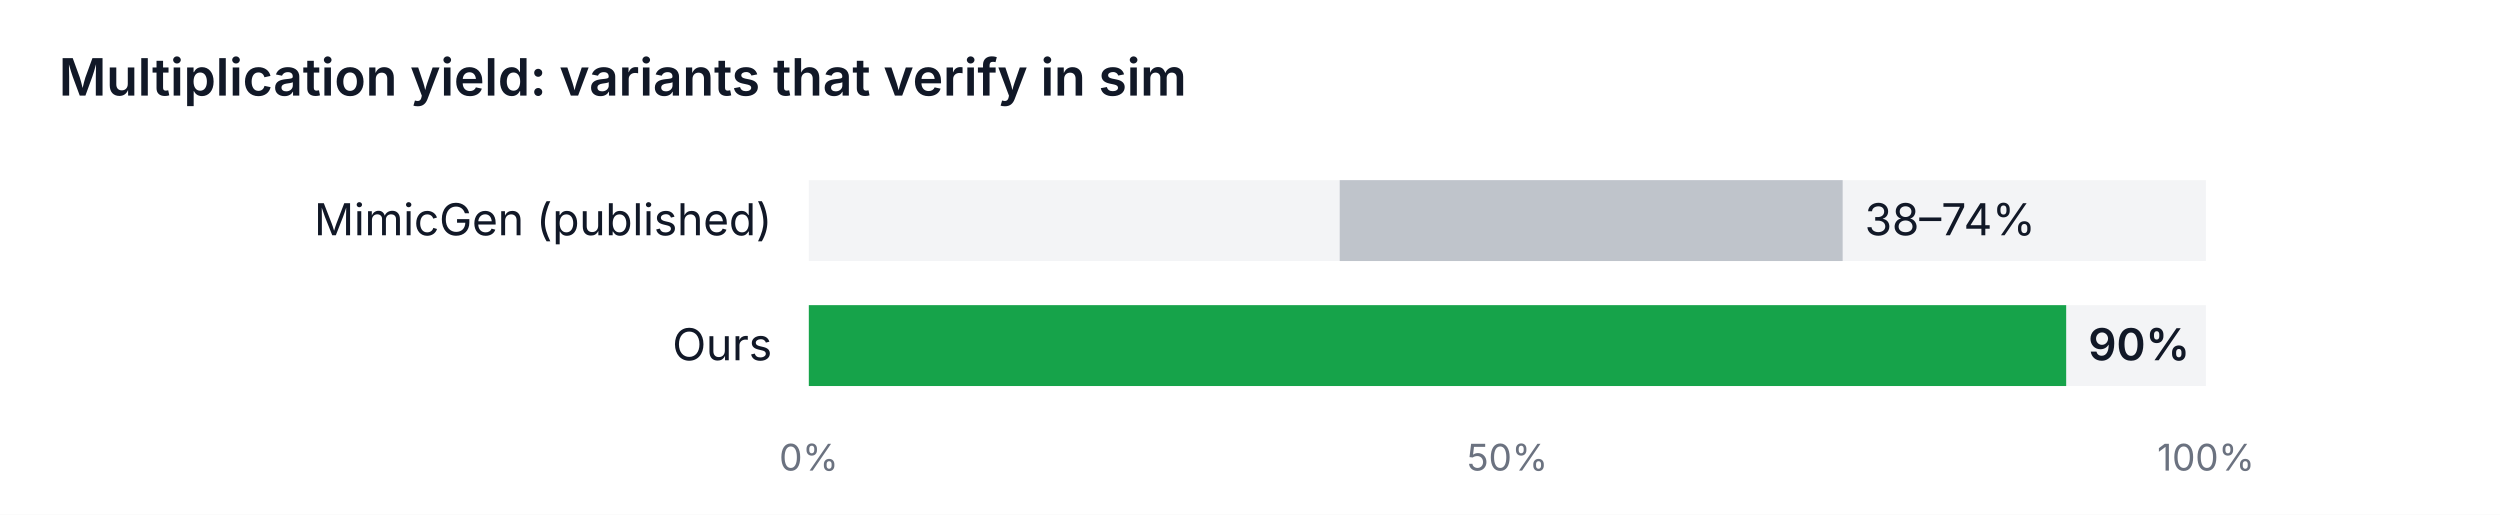
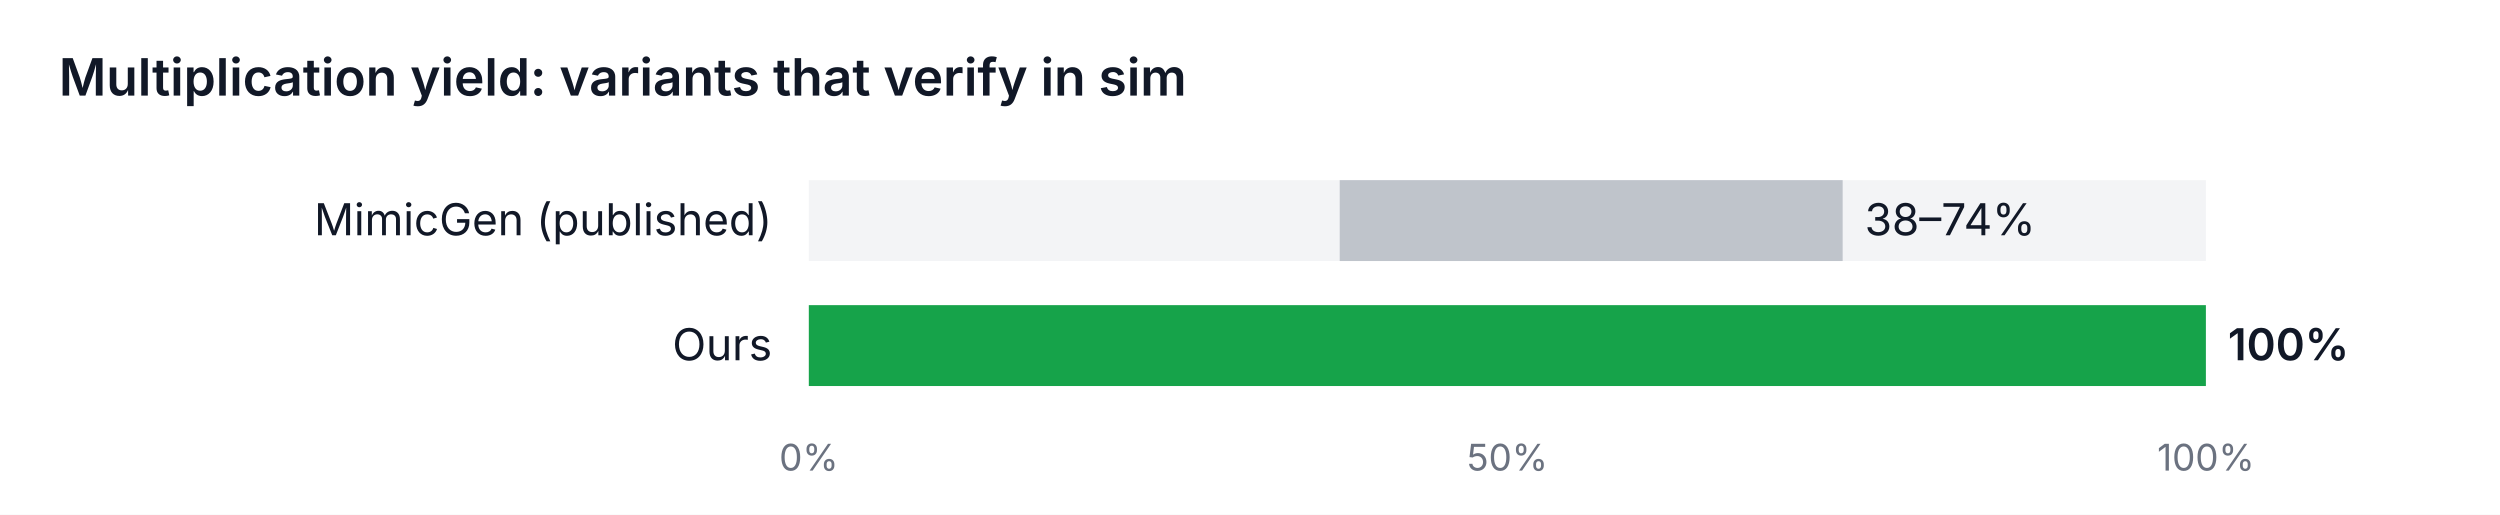
<svg xmlns="http://www.w3.org/2000/svg" viewBox="0 0 680 140" width="680" height="140" role="img" aria-labelledby="t" font-family="system-ui, -apple-system, 'Segoe UI', sans-serif">
  <rect x="0" y="0" width="680" height="140" fill="#ffffff" />
  <text x="16.0" y="26.0" font-size="14" text-anchor="start" fill="#111827" font-weight="600">Multiplication yield: variants that verify in sim</text>
  <text x="210.0" y="64.0" font-size="12" text-anchor="end" fill="#111827">MimicGen (published)</text>
  <rect class="track" x="220.0" y="49" width="380.0" height="22" fill="#f3f4f6" />
  <rect class="mimicgen" x="364.40" y="49" width="136.80" height="22" fill="#9ca3af" opacity="0.6" />
  <text x="507.2" y="64.0" font-size="12" text-anchor="start" fill="#111827">38–74%</text>
  <text x="210.0" y="98.0" font-size="12" text-anchor="end" fill="#111827">Ours</text>
  <rect class="track" x="220.0" y="83" width="380.0" height="22" fill="#f3f4f6" />
-   <rect class="bar" x="220.0" y="83" width="342.00" height="22" fill="#16a34a" />
-   <text x="568.0" y="98.0" font-size="12" text-anchor="start" fill="#111827" font-weight="600">90%</text>
+   <rect class="bar" x="220.0" y="83" width="380.00" height="22" fill="#16a34a" />
+   <text x="606.0" y="98.0" font-size="12" text-anchor="start" fill="#111827" font-weight="600">100%</text>
  <text x="220.0" y="128.0" font-size="10" text-anchor="middle" fill="#6b7280">0%</text>
  <text x="410.0" y="128.0" font-size="10" text-anchor="middle" fill="#6b7280">50%</text>
  <text x="600.0" y="128.0" font-size="10" text-anchor="middle" fill="#6b7280">100%</text>
</svg>
